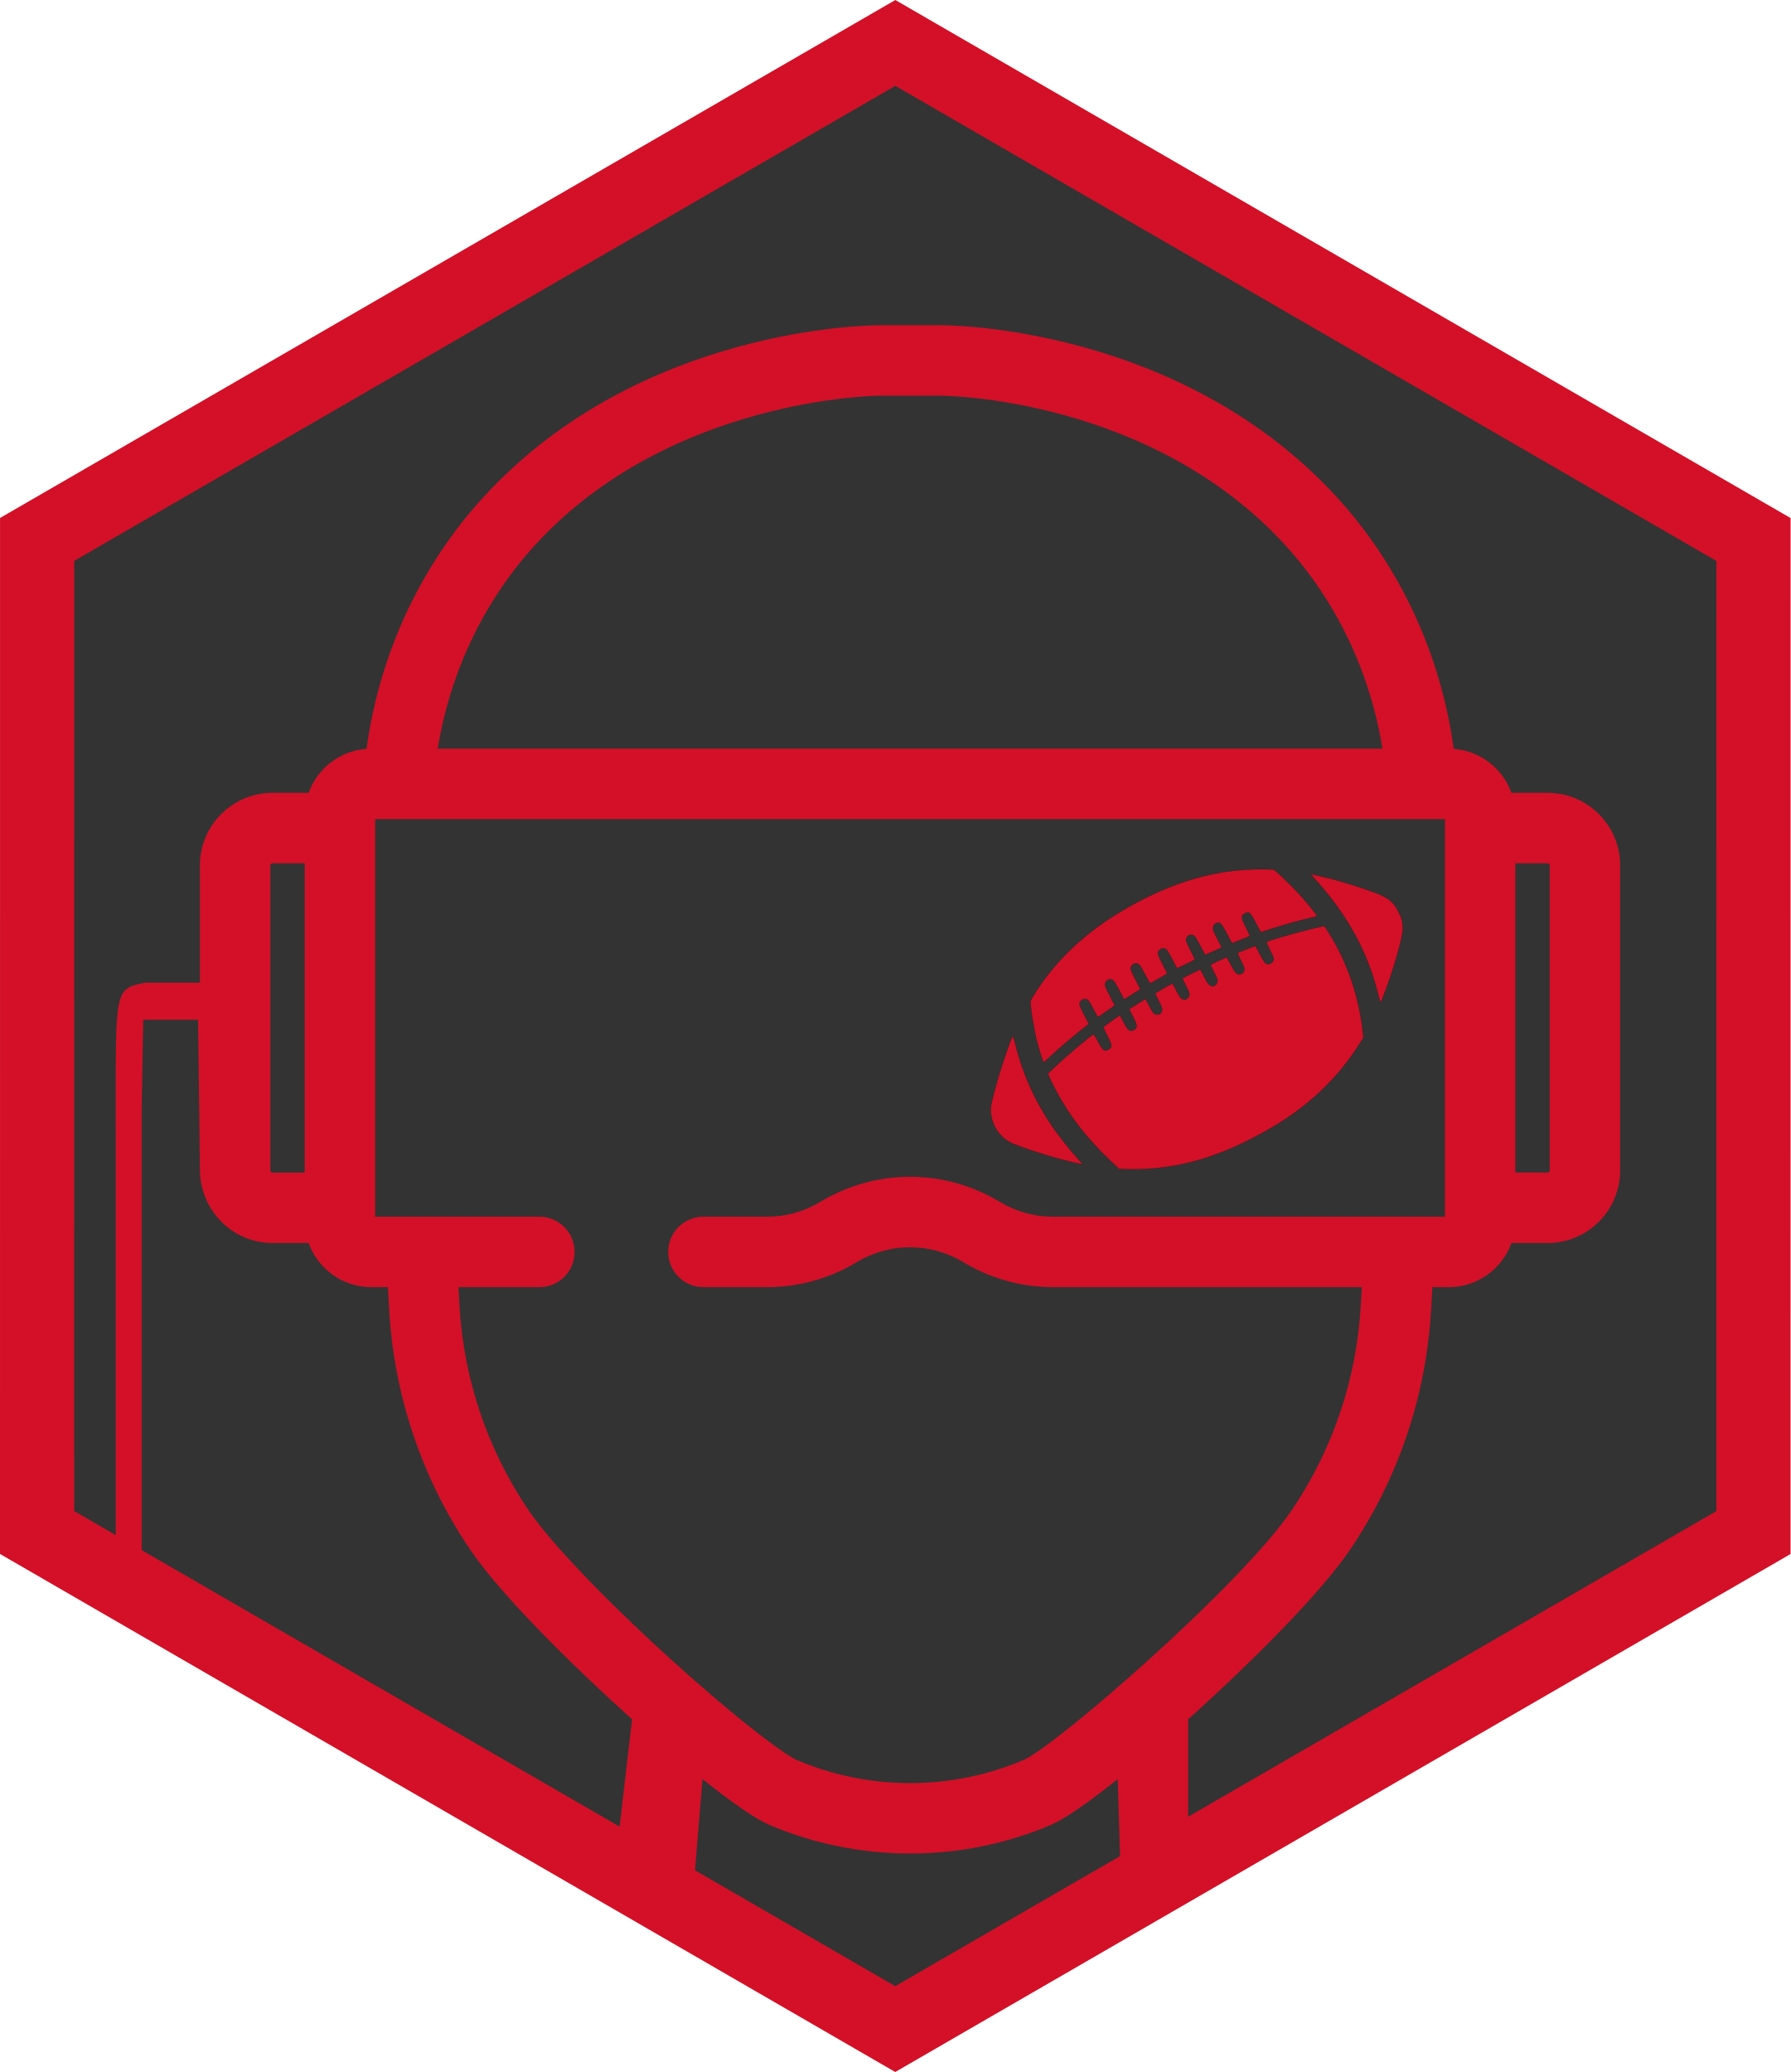
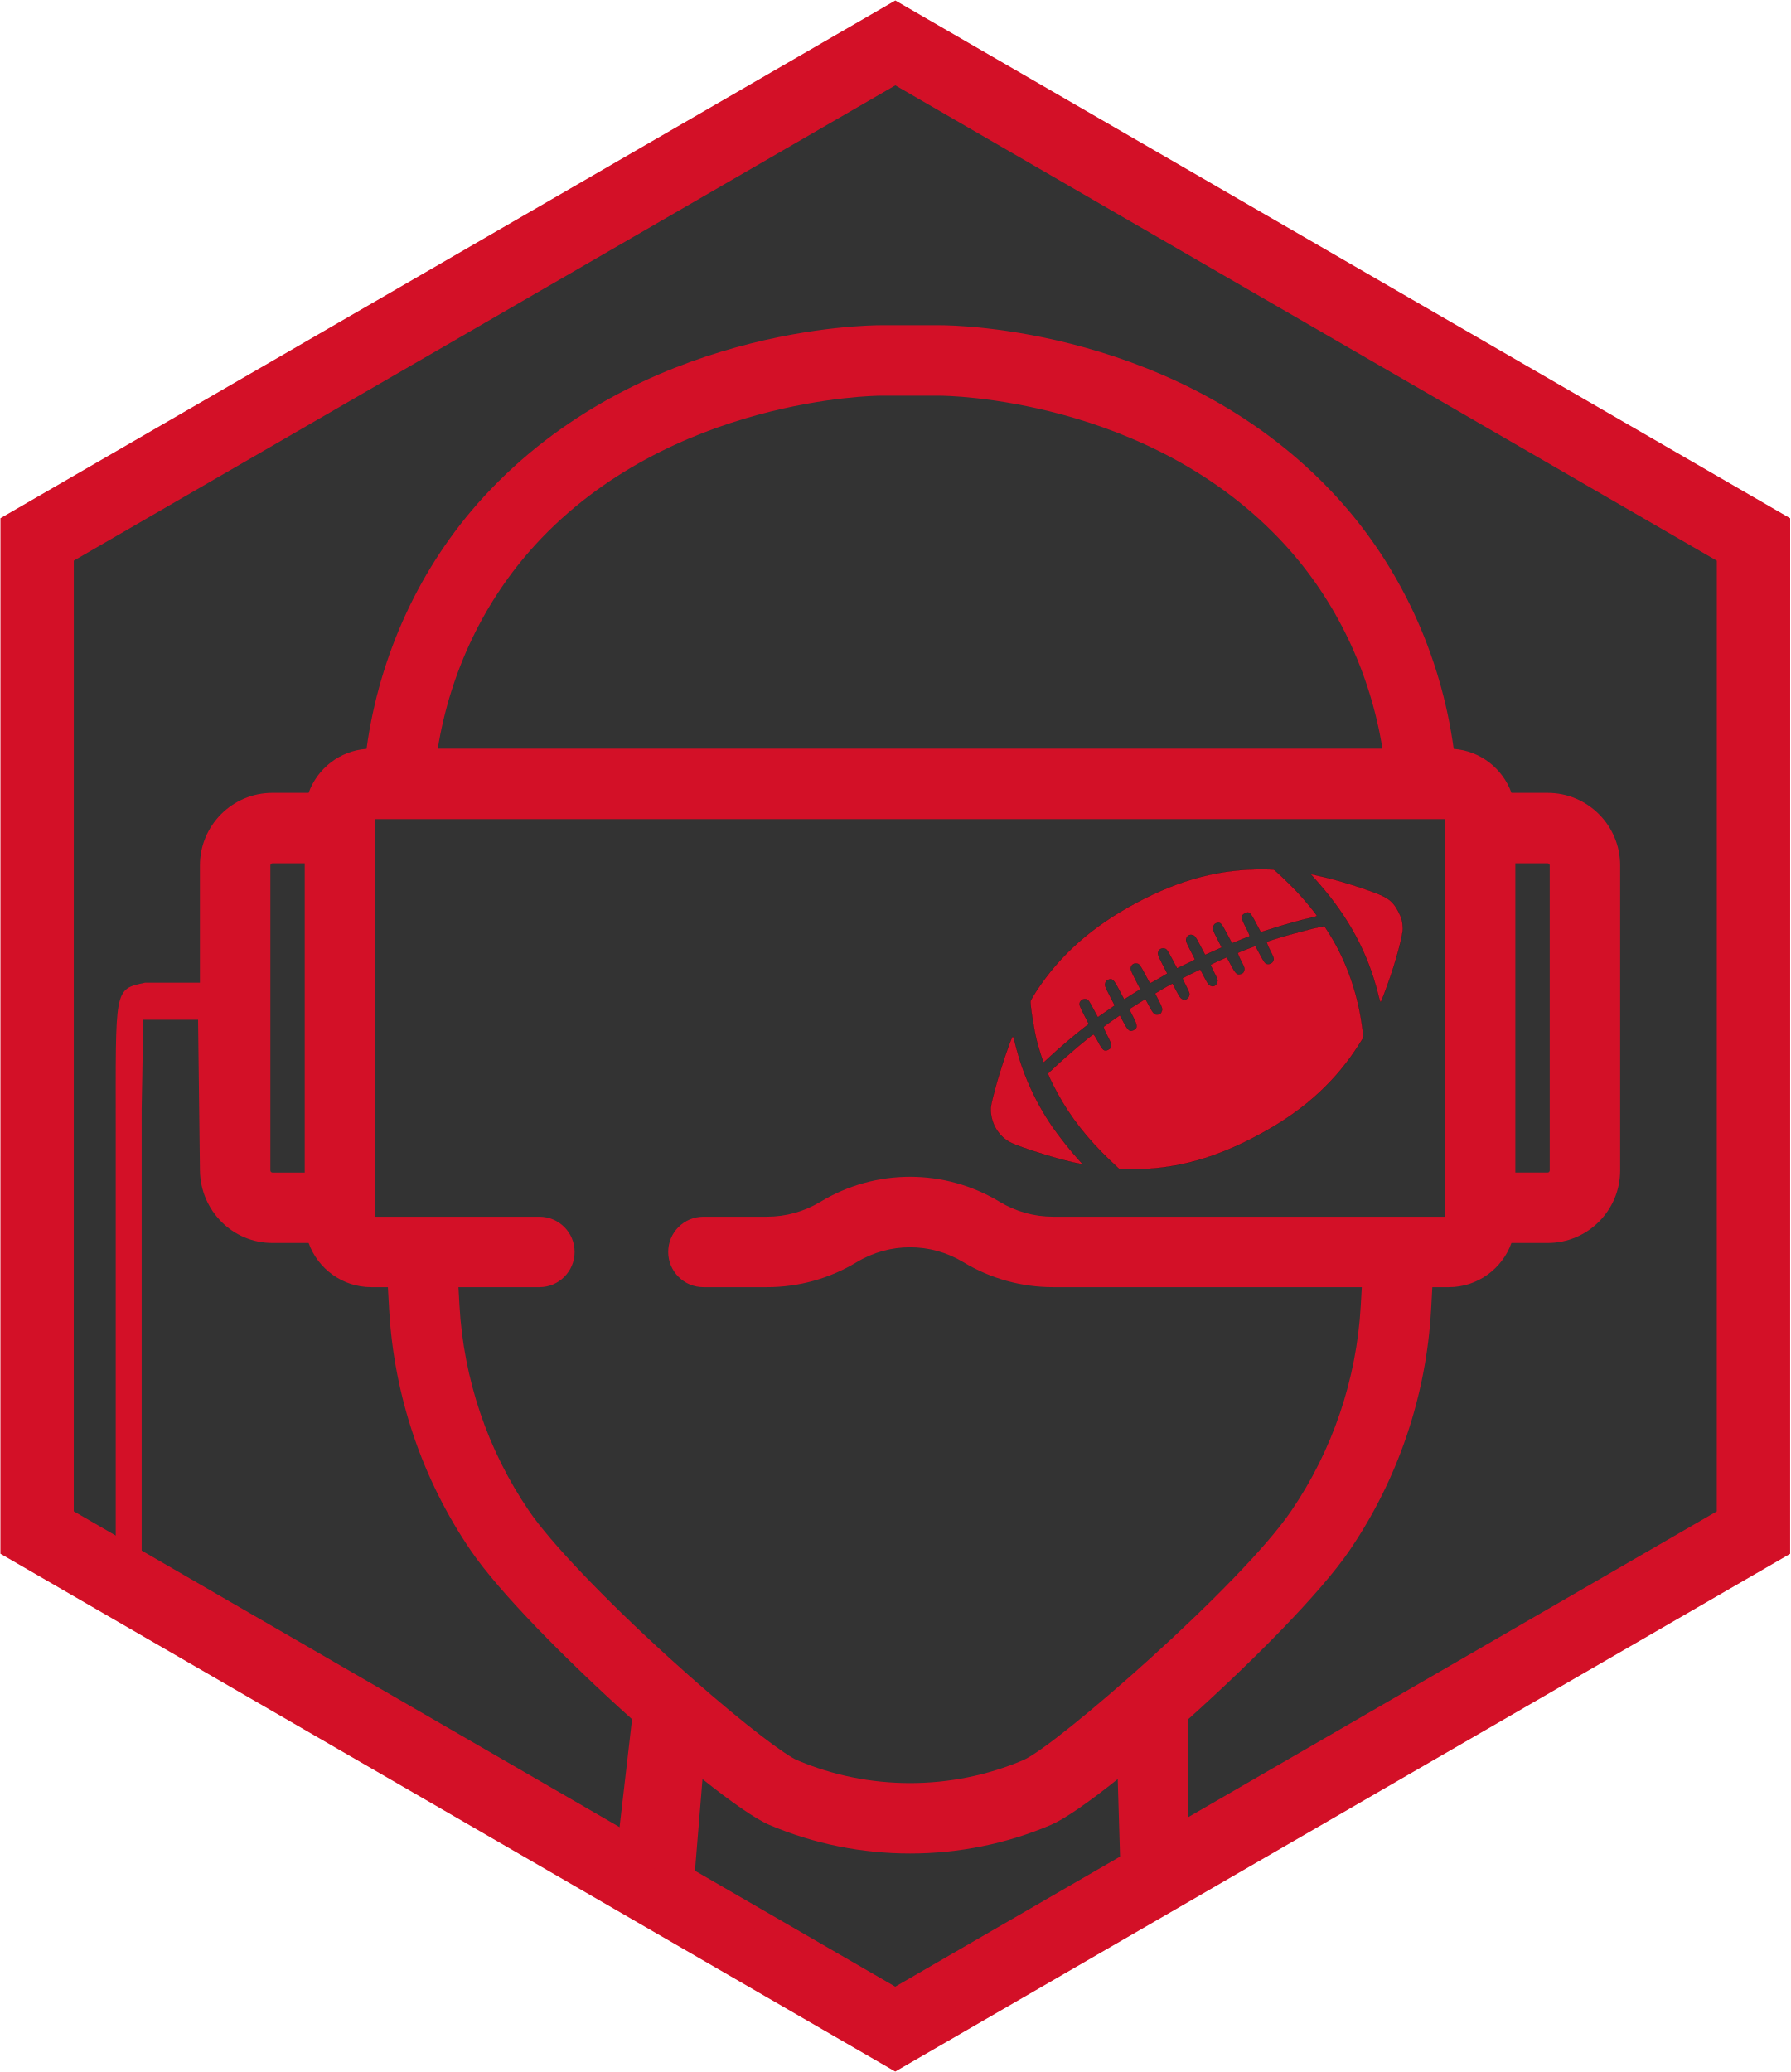
<svg xmlns="http://www.w3.org/2000/svg" width="207.266mm" height="239.836mm" viewBox="0 0 207.266 239.836" version="1.1" id="svg1467">
  <defs id="defs1461" />
  <g id="layer1" transform="translate(-4.642817,-49.99663)">
-     <path transform="matrix(-0.9558353,0,0,0.9578825,271.2707,-222.1329)" id="path821-9" style="fill:#333333;fill-opacity:1;stroke:#d31027;stroke-width:8.982;stroke-linecap:round;stroke-linejoin:miter;stroke-miterlimit:4;stroke-dasharray:none;stroke-opacity:1;paint-order:normal" d="m 66.601,469.293 -0.005,-120.005 103.925,-60.007 103.93,59.998 0.005,120.005 -103.925,60.007 z" />
+     <path transform="matrix(-0.9558353,0,0,0.9578825,271.2707,-222.1329)" id="path821-9" style="fill:#333333;fill-opacity:1;stroke:#d31027;stroke-width:8.883;stroke-linecap:round;stroke-linejoin:miter;stroke-miterlimit:4;stroke-dasharray:none;stroke-opacity:1;paint-order:normal" d="m 66.601,469.293 -0.005,-120.005 103.925,-60.007 103.93,59.998 0.005,120.005 -103.925,60.007 z" />
    <path d="m 111.095,285.406 31.085,-22.285 v -14.122 c 7.523,-6.748 15.364,-14.67 18.674,-19.534 5.618,-8.247 8.884,-17.893 9.444,-27.891 l 0.144,-2.588 h 1.902 c 3.338,0 6.187,-2.134 7.255,-5.111 h 4.187 c 4.629,0 8.395,-3.765 8.395,-8.393 v -35.318 c 0,-4.629 -3.767,-8.395 -8.395,-8.395 h -4.187 c -1.006,-2.805 -3.595,-4.86 -6.684,-5.089 -1.493,-10.924 -6.221,-21.152 -13.523,-29.129 C 141.433,87.937 115.034,87.644 113.55,87.644 h -0.03 -7.045 c -1.147,0.011 -27.785,0.144 -45.879,19.901 -7.304,7.975 -12.03,18.203 -13.525,29.131 -3.098,0.221 -5.697,2.28 -6.705,5.092 h -4.187 c -4.629,0 -8.395,3.767 -8.395,8.395 v 13.582 h -6.351 c -3.635,0.783 -3.394,0.553 -3.394,17.378 v 50.072 c -0.126,2.213 52.5,27.031 93.056,54.21 z m 68.955,-135.485 h 3.735 c 0.134,0 0.242,0.108 0.242,0.242 v 35.316 c 0,0.134 -0.108,0.242 -0.242,0.242 h -3.735 z m -95.116,118.472 1.026,-12.46 c 3.342,2.665 6.13,4.612 7.731,5.295 5.181,2.208 10.742,3.314 16.302,3.314 5.561,0 11.122,-1.104 16.3,-3.314 1.603,-0.684 4.391,-2.633 7.731,-5.295 l 0.304,10.071 c -23.233,19.402 -23.523,22.595 -49.394,2.389 z M 66.609,113.053 C 82.219,96.008 106.219,95.798 106.465,95.798 h 7.068 0.001 c 0.355,0 24.195,0.168 39.843,17.258 5.934,6.482 9.863,14.738 11.291,23.602 H 55.315 c 1.431,-8.869 5.359,-17.124 11.294,-23.604 z m -18.54,31.758 h 2.673 0.068 121.087 v 46.022 h -45.357 c -2.176,0 -4.31,-0.595 -6.172,-1.72 -6.406,-3.869 -14.364,-3.869 -20.77,0 -1.862,1.125 -3.996,1.72 -6.172,1.72 h -7.361 c -2.251,0 -4.077,1.826 -4.077,4.077 0,2.251 1.826,4.077 4.077,4.077 h 7.361 c 3.661,0 7.253,-1 10.387,-2.894 3.807,-2.297 8.536,-2.297 12.34,0 3.134,1.894 6.724,2.894 10.385,2.894 h 35.739 l -0.121,2.13 c -0.478,8.521 -3.257,16.736 -8.041,23.759 -5.886,8.644 -27.282,27.261 -31.019,28.853 -8.33,3.552 -17.88,3.552 -26.207,0 -1.227,-0.522 -5.712,-3.792 -12.253,-9.57 -0.034,-0.032 -0.07,-0.064 -0.106,-0.093 -0.805,-0.711 -1.639,-1.461 -2.503,-2.246 -7.489,-6.811 -13.678,-13.304 -16.156,-16.944 -4.784,-7.024 -7.565,-15.241 -8.043,-23.764 l -0.119,-2.125 h 9.37 c 2.253,0 4.077,-1.826 4.077,-4.077 0,-2.253 -1.824,-4.077 -4.077,-4.077 h -19.01 z m -12.13,5.353 c 0,-0.134 0.108,-0.242 0.242,-0.242 h 3.735 v 35.8 h -3.735 c -0.134,0 -0.242,-0.108 -0.242,-0.242 z m -14.898,29.673 c -10e-7,-3.221 0,0 0.177,-11.801 h 6.353 l 0.215,17.444 c 0.057,4.628 3.767,8.395 8.395,8.395 h 4.185 c 1.068,2.977 3.917,5.111 7.257,5.111 h 1.919 l 0.147,2.584 c 0.561,10.001 3.826,19.649 9.444,27.895 3.31,4.864 11.151,12.786 18.674,19.534 l -1.526,13.159 -6.032,-1.898 c 0,0 -33.419,-18.375 -49.208,-29.063 z" id="path6-2-3" style="fill:#d31027;fill-opacity:1;stroke-width:0.544" />
    <g style="fill:#d31027;fill-opacity:1;stroke:#000000;stroke-width:3.508" id="g14-39-6" transform="matrix(0.03805321,0.01471653,-0.01466592,0.03850288,131.487,141.3692)">
      <g style="fill:#d31027;fill-opacity:1;stroke:#000000;stroke-width:3.508" id="g12-2-9" transform="matrix(0.0997661,-0.00658435,-0.00663306,-0.09979668,1.96314,544.8839)">
        <path style="fill:#d31027;fill-opacity:1;stroke:#000000;stroke-width:3.508" id="path4-6" d="m 7412.9,5004.9 c -120.7,-7.7 -291.2,-19.2 -377.5,-26.8 l -157.1,-15.3 306.6,-183.9 c 1086.4,-659.1 1904.5,-1454.2 2513.8,-2452.4 130.3,-212.7 143.7,-229.9 153.3,-182 5.7,30.6 23,264.4 34.5,523.1 32.6,620.8 3.8,1444.6 -55.6,1609.4 -65.1,187.8 -120.7,274 -260.6,413.8 -233.7,233.7 -387,291.2 -854.5,314.2 -377.5,21 -971.5,19.1 -1302.9,-0.1 z" />
        <path style="fill:#d31027;fill-opacity:1;stroke:#000000;stroke-width:3.508" id="path6-4" d="M 5592.7,4707.9 C 4397.1,4357.3 3387.4,3736.5 2383.4,2732.5 1385.2,1732.4 751,703.5 406.1,-484.4 c -36.4,-126.4 -67.1,-256.7 -69,-289.3 -1.9,-74.7 333.4,-756.8 513.5,-1042.3 145.6,-229.9 335.3,-498.2 352.5,-498.2 5.8,1.9 67.1,101.5 136,224.2 124.5,222.2 538.4,864.1 689.8,1069.1 l 80.5,109.2 -212.6,214.7 c -182,183.9 -212.7,226.1 -212.7,277.8 0,82.4 72.8,155.2 155.2,155.2 51.7,0 92,-30.7 258.7,-195.4 l 199.2,-193.6 42.2,55.6 c 24.9,30.6 105.4,132.2 182,228 l 136,172.4 -222.2,224.2 c -203.1,205 -222.3,231.8 -222.3,295.1 0,53.6 13.4,80.5 55.6,116.9 90.1,78.5 143.7,53.6 383.2,-185.9 l 210.8,-208.8 176.3,205 176.3,205 -220.3,222.3 c -193.5,197.3 -218.4,229.9 -218.4,289.3 0,86.2 65.1,149.4 153.3,149.4 55.6,0 90.1,-26.8 277.8,-210.8 116.9,-115 218.4,-210.8 224.2,-210.8 5.7,0 93.9,90.1 197.3,201.2 l 187.8,203.1 -214.8,216.5 c -187.8,191.6 -212.7,224.2 -212.7,283.6 0,86.2 65.1,149.4 153.3,149.4 55.6,0 92,-26.8 279.7,-212.7 l 216.5,-214.6 149.4,136 c 82.4,72.8 174.4,160.9 205,193.5 l 57.5,59.4 -205,208.8 c -185.9,185.9 -205,214.6 -205,277.8 0,92 53.6,145.6 147.5,145.6 63.2,0 90,-19.2 285.5,-212.7 l 214.6,-212.7 193.5,168.6 193.5,168.6 -201.2,205 c -189.7,191.6 -201.2,206.9 -201.2,281.6 0,61.3 11.5,86.2 49.8,116.9 95.8,74.7 130.3,57.5 371.7,-182 l 226.1,-222.3 197.3,159 c 109.2,86.2 206.9,164.8 218.4,174.4 11.5,9.6 -55.6,90 -168.6,203.1 -220.3,222.3 -243.3,275.9 -151.4,367.9 99.6,99.6 136,84.3 377.5,-155.2 l 214.6,-210.8 293.1,201.2 c 306.6,212.7 745.3,492.4 963.7,613.1 70.9,40.2 128.4,80.5 128.4,90.1 0,24.9 -454.1,320 -737.6,479 -281.7,157.1 -779.8,400.4 -818.1,400.4 -13.3,-1.6 -124.4,-30.4 -245.1,-66.8 z" />
        <path style="fill:#d31027;fill-opacity:1;stroke:#000000;stroke-width:3.508" id="path8-6" d="M 7401.4,3527.7 C 7000.9,3292 6361,2876.3 6255.6,2780.5 c -11.5,-9.6 51.7,-90 157.1,-197.3 147.5,-149.5 176.3,-187.8 176.3,-239.5 0,-82.4 -72.8,-155.2 -155.2,-155.2 -51.7,0 -92,30.7 -258.7,193.5 l -197.4,193.5 -201.2,-155.2 c -111.1,-86.2 -206.9,-166.7 -214.6,-176.3 -7.7,-11.5 61.3,-95.8 153.3,-187.8 147.5,-147.5 164.8,-172.4 164.8,-235.7 0,-53.6 -11.5,-80.5 -49.8,-109.2 -97.7,-76.6 -145.6,-57.5 -348.7,139.9 l -187.8,182 -185.8,-162.9 c -101.5,-90 -185.8,-168.6 -185.8,-176.3 0,-5.8 72.8,-86.2 162.9,-178.2 143.7,-145.6 162.9,-174.4 162.9,-235.7 0,-74.7 -51.7,-143.7 -109.2,-147.5 -88.1,-5.7 -122.6,15.3 -287.4,178.2 L 4677,1485.1 4473.9,1297.3 c -111.1,-105.4 -203.1,-193.5 -203.1,-199.3 0,-3.8 72.8,-84.3 162.9,-176.3 143.7,-145.6 162.9,-174.4 162.9,-235.7 0,-74.7 -51.7,-143.7 -111.1,-147.5 -84.3,-5.7 -120.7,15.3 -275.9,170.5 l -166.7,164.8 -42.2,-38.3 c -23,-19.2 -109.2,-113 -195.4,-205 L 3652,461.9 3818.7,293.3 c 134.1,-138 164.8,-180.1 164.8,-228 0,-88.1 -19.2,-120.7 -84.3,-147.5 -84.3,-36.4 -132.2,-9.6 -308.5,164.8 L 3435.5,233.9 3259,31.1 l -178.2,-205 172.4,-176.3 c 195.4,-199.2 216.5,-256.7 126.5,-344.9 -88.1,-90.1 -147.5,-69 -335.3,115 l -166.7,162.9 -160.9,-205 c -90,-115 -170.5,-218.4 -178.2,-233.7 -11.5,-17.2 38.3,-80.5 168.6,-210.8 220.3,-220.3 241.4,-274 147.5,-367.9 -92,-92 -147.5,-70.9 -348.7,128.4 -92,92 -174.4,160.9 -185.8,153.3 -49.8,-30.7 -544.1,-793.2 -768.3,-1186 l -139.9,-243.4 95.8,-111.1 c 51.7,-59.4 197.4,-208.8 321.9,-329.6 548,-530.7 1207.1,-982.9 1994.5,-1366.1 l 314.2,-151.4 128.4,32.6 c 208.8,51.7 580.5,176.3 825.8,277.8 992.5,408.1 1860.4,1032.7 2764.8,1992.6 867.9,917.8 1440.8,1912.1 1749.3,3023.4 l 65.1,235.7 -72.8,168.6 c -394.7,892.8 -986.7,1701.4 -1688,2304.9 -120.7,103.5 -224.2,187.8 -229.9,187.8 -7.7,0 -132.2,-70.9 -279.7,-155.2 z" />
        <path style="fill:#d31027;fill-opacity:1;stroke:#000000;stroke-width:3.508" id="path10-9" d="m 143.7,-1898.3 c -34.5,-130.3 -55.6,-1013.6 -36.4,-1509.8 19.2,-482.8 24.9,-534.6 67.1,-653.3 130.3,-350.6 417.7,-601.6 770.2,-674.4 285.5,-61.3 1645.8,-57.5 2075,3.8 l 92,13.4 -162.9,93.9 c -249.1,141.8 -731.9,469.4 -965.6,651.4 -689.9,540.3 -1257,1176.4 -1703.4,1912.1 -103.5,170.5 -126.5,197.3 -136,162.9 z" />
      </g>
    </g>
+     <text xml:space="preserve" style="font-weight:bold;font-size:141.111px;line-height:1.25;font-family:'IBM Plex Sans';-inkscape-font-specification:'IBM Plex Sans Bold';fill:#333333;fill-opacity:1;stroke:#e5e5e5;stroke-width:1;stroke-miterlimit:4;stroke-dasharray:none;stroke-opacity:1" x="289.867" y="221.914" id="text929">
+       <tspan x="289.867" y="221.914" style="font-size:141.111px;fill:#f2f2f2;fill-opacity:1;stroke:#333333;stroke-width:1;stroke-miterlimit:4;stroke-dasharray:none;stroke-opacity:1" id="tspan846">ffsimulator</tspan>
+     </text>
  </g>
</svg>
